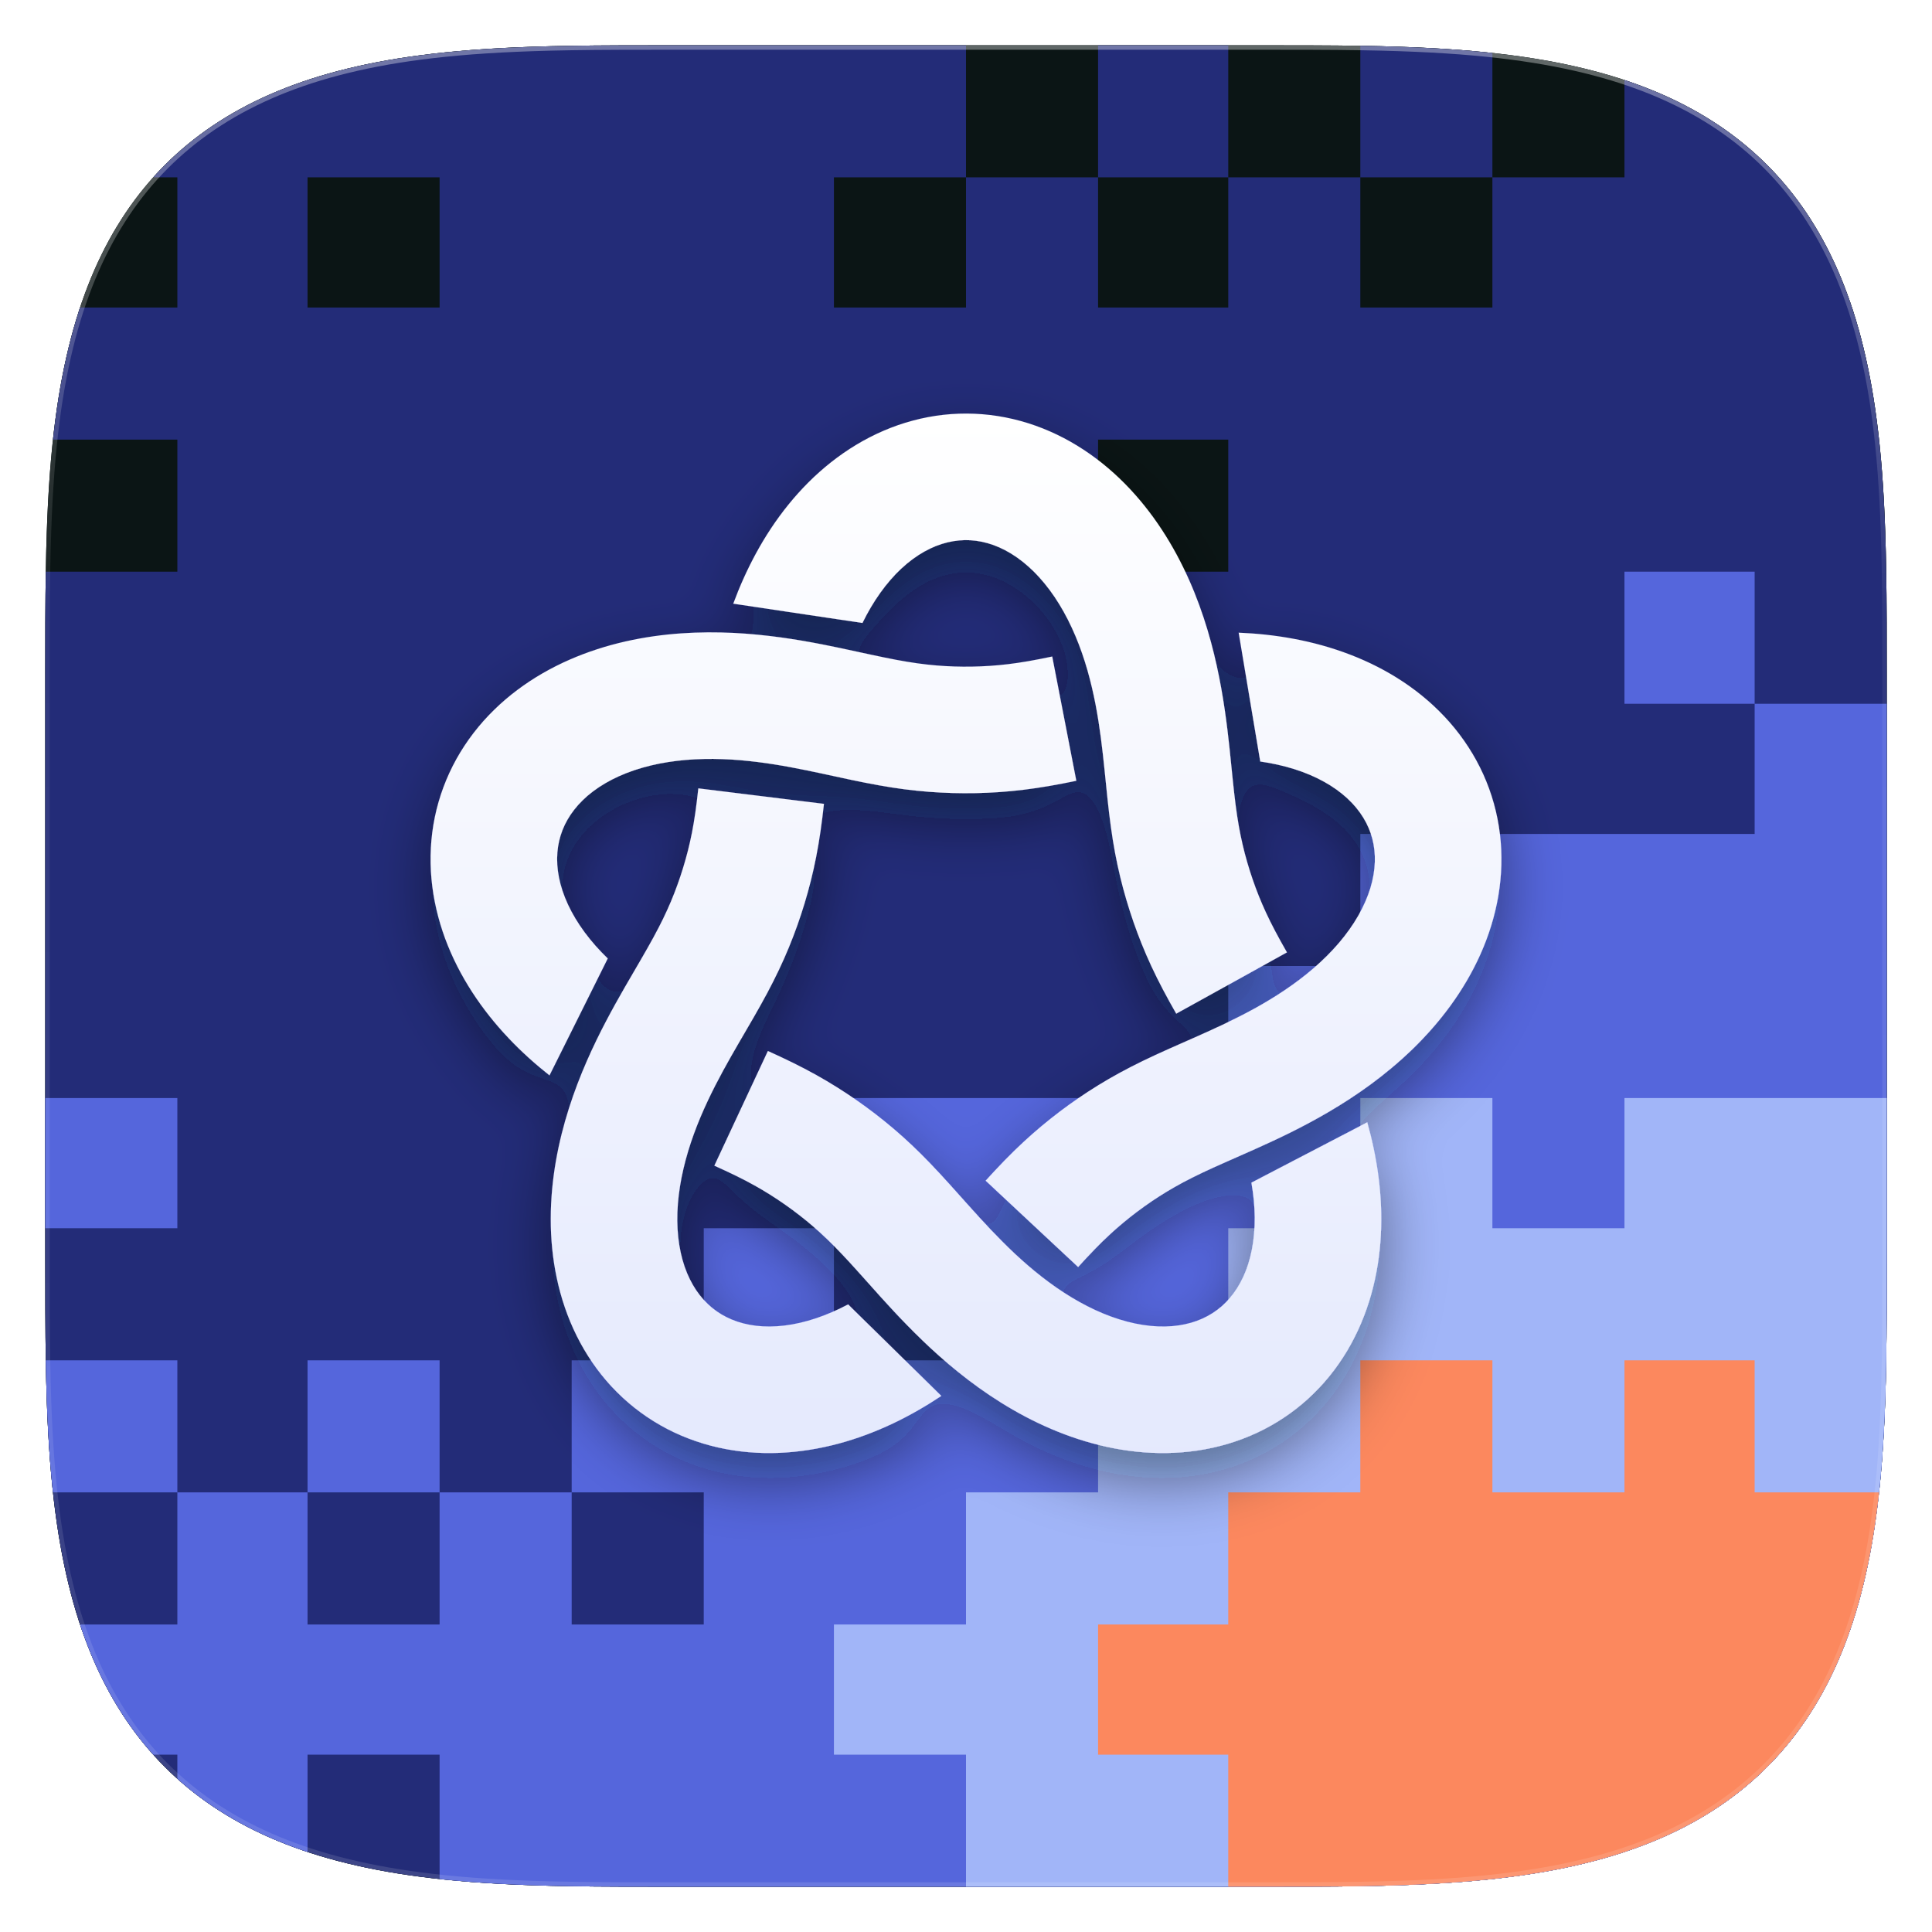
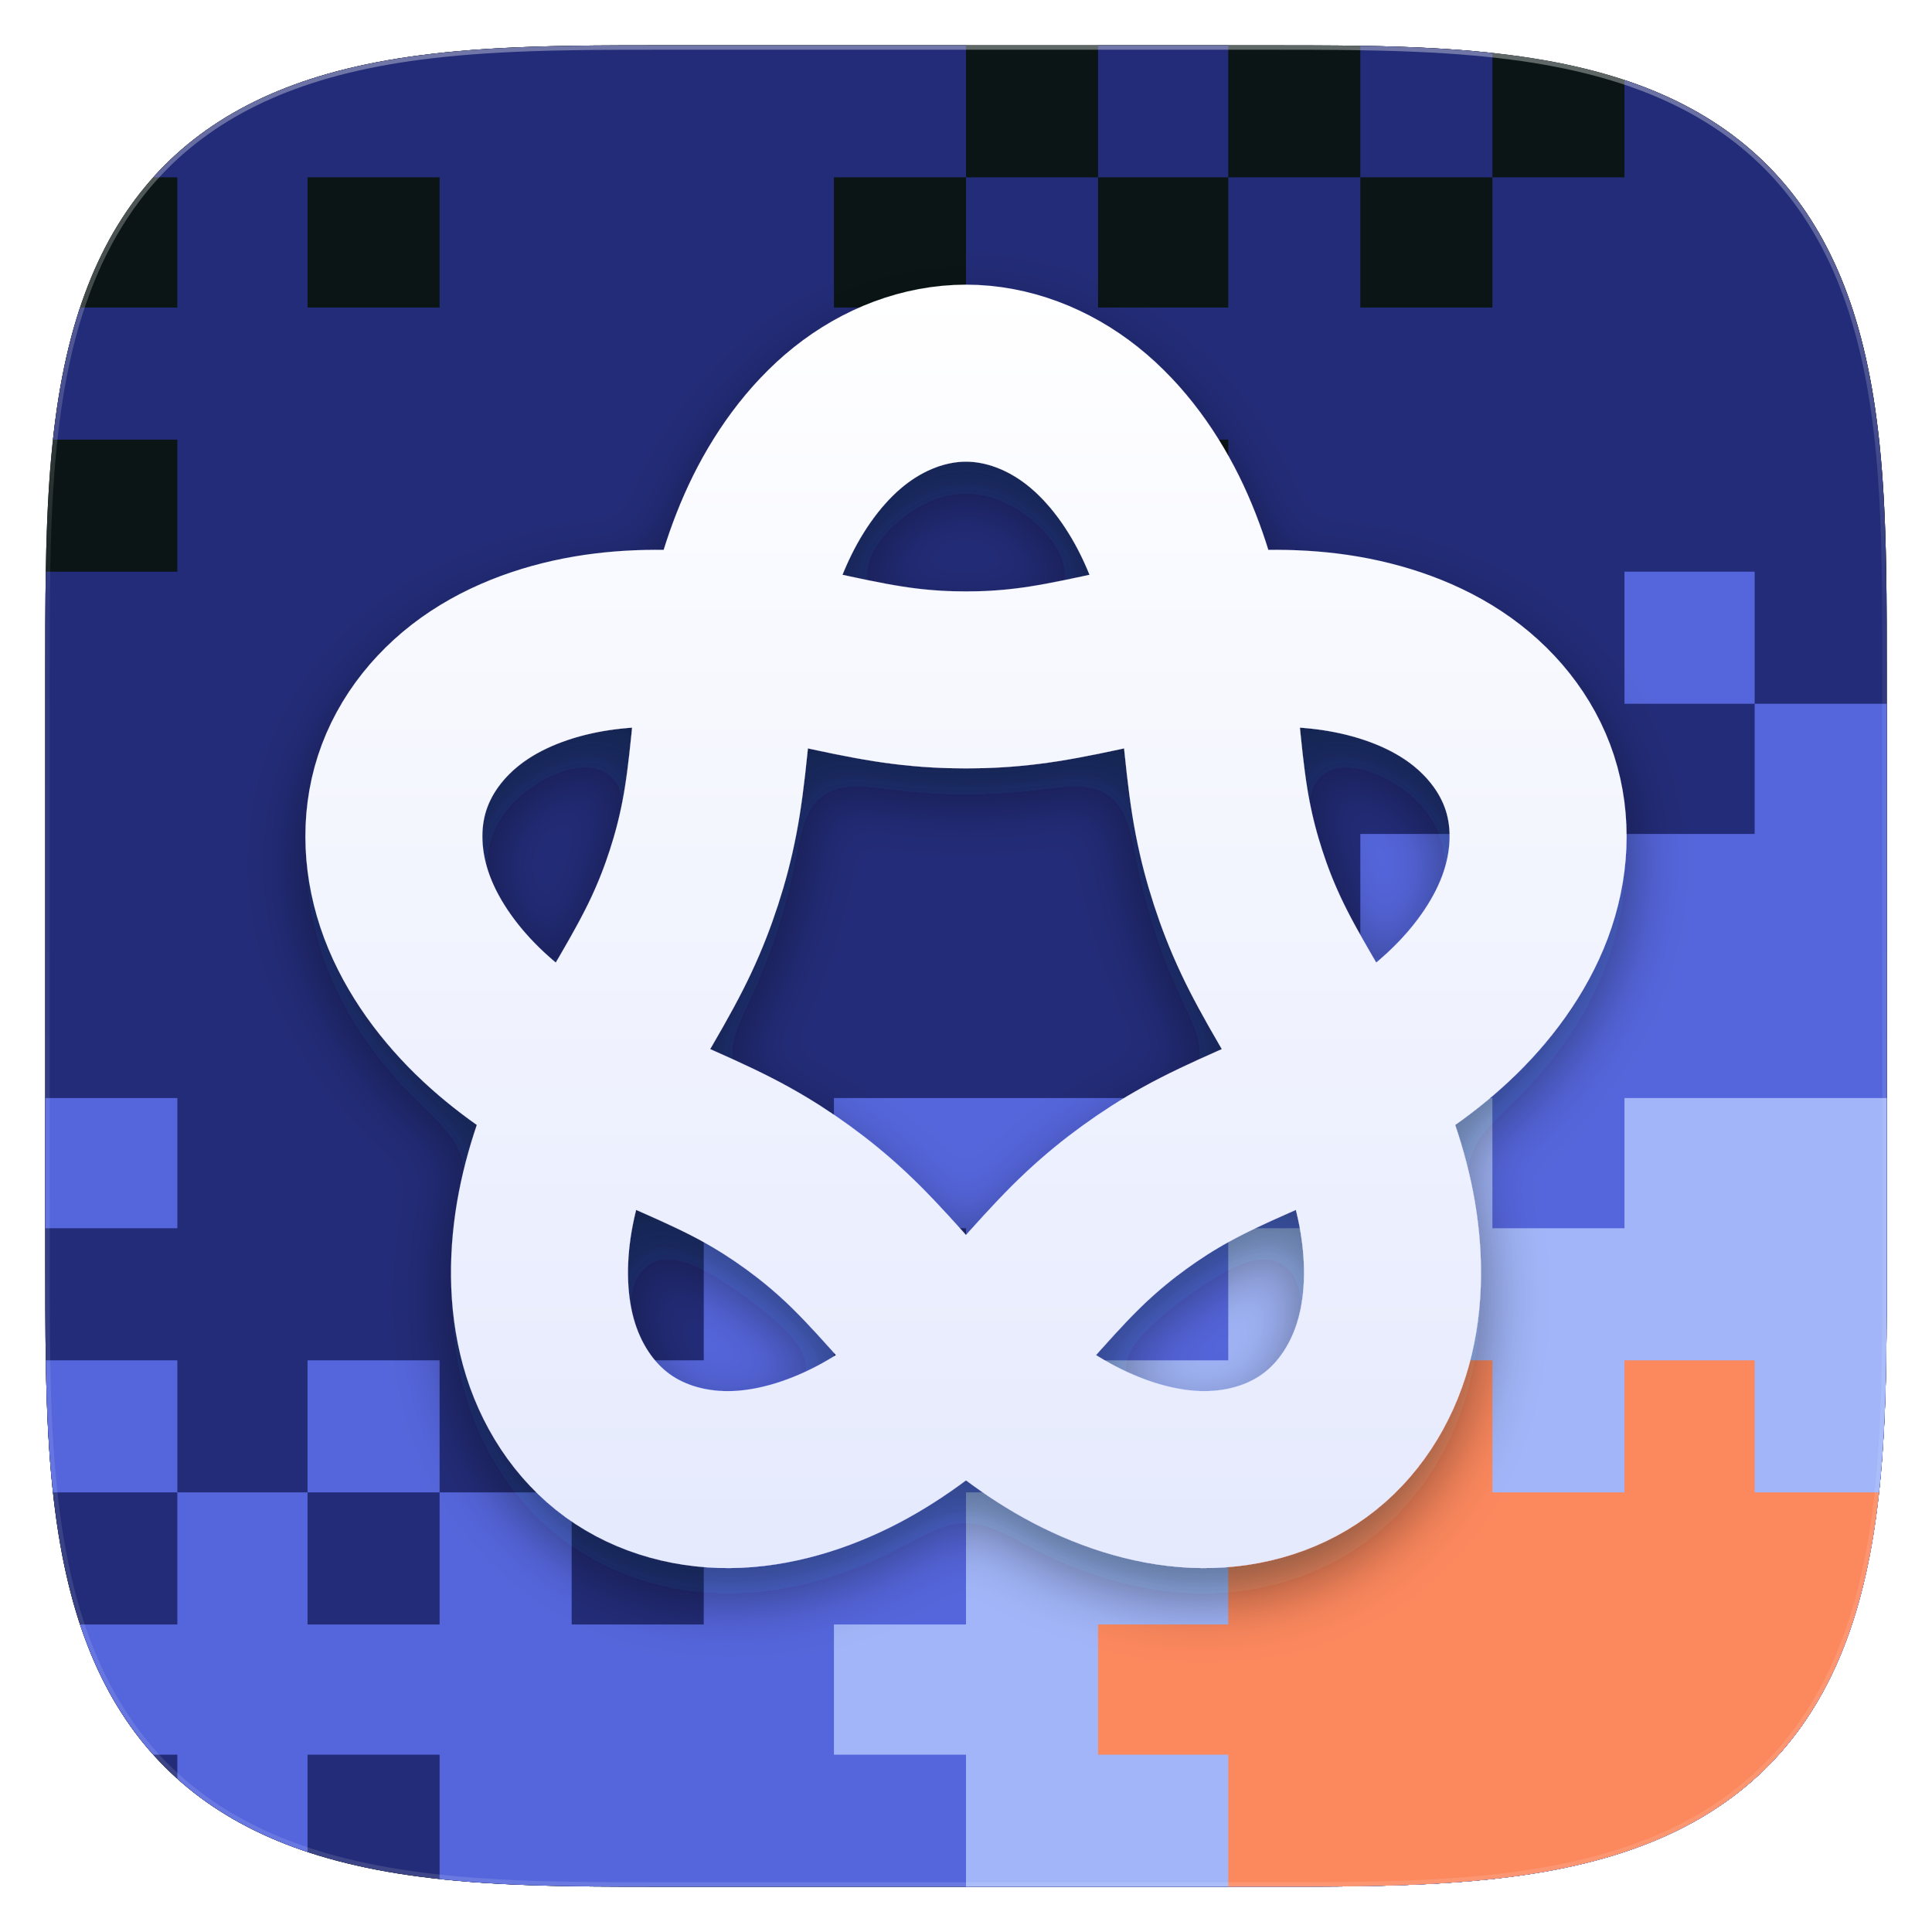
<svg xmlns="http://www.w3.org/2000/svg" width="1024" height="1024" viewBox="0 0 1024 1024">
  <defs>
    <clipPath id="tile">
      <path d="M665.20,24.00 L693.99,24.03 L709.01,24.12 L721.21,24.28 L731.87,24.49 L741.50,24.77 L750.39,25.11 L758.69,25.51 L766.53,25.98 L773.97,26.50 L781.07,27.09 L787.88,27.74 L794.43,28.45 L800.75,29.23 L806.86,30.06 L812.78,30.96 L818.52,31.92 L824.09,32.94 L829.52,34.03 L834.79,35.18 L839.94,36.39 L844.95,37.66 L849.85,38.99 L854.62,40.39 L859.29,41.85 L863.85,43.38 L868.30,44.97 L872.66,46.62 L876.92,48.33 L881.08,50.11 L885.16,51.95 L889.14,53.86 L893.04,55.83 L896.86,57.86 L900.59,59.96 L904.24,62.13 L907.81,64.36 L911.31,66.65 L914.72,69.01 L918.06,71.44 L921.33,73.94 L924.52,76.50 L927.64,79.13 L930.69,81.83 L933.67,84.59 L936.57,87.43 L939.41,90.33 L942.17,93.31 L944.87,96.36 L947.50,99.48 L950.06,102.67 L952.56,105.94 L954.99,109.28 L957.35,112.69 L959.64,116.19 L961.87,119.76 L964.04,123.41 L966.14,127.14 L968.17,130.96 L970.14,134.86 L972.05,138.84 L973.89,142.92 L975.67,147.08 L977.38,151.34 L979.03,155.70 L980.62,160.15 L982.15,164.71 L983.61,169.38 L985.01,174.15 L986.34,179.05 L987.61,184.06 L988.82,189.21 L989.97,194.48 L991.06,199.91 L992.08,205.48 L993.04,211.22 L993.94,217.14 L994.77,223.25 L995.55,229.57 L996.26,236.12 L996.91,242.93 L997.50,250.03 L998.02,257.47 L998.49,265.31 L998.89,273.61 L999.23,282.50 L999.51,292.13 L999.72,302.79 L999.88,314.99 L999.97,330.01 L1000.00,358.80 L1000.00,665.20 L999.97,693.99 L999.88,709.01 L999.72,721.21 L999.51,731.87 L999.23,741.50 L998.89,750.39 L998.49,758.69 L998.02,766.53 L997.50,773.97 L996.91,781.07 L996.26,787.88 L995.55,794.43 L994.77,800.75 L993.94,806.86 L993.04,812.78 L992.08,818.52 L991.06,824.09 L989.97,829.52 L988.82,834.79 L987.61,839.94 L986.34,844.95 L985.01,849.85 L983.61,854.62 L982.15,859.29 L980.62,863.85 L979.03,868.30 L977.38,872.66 L975.67,876.92 L973.89,881.08 L972.05,885.16 L970.14,889.14 L968.17,893.04 L966.14,896.86 L964.04,900.59 L961.87,904.24 L959.64,907.81 L957.35,911.31 L954.99,914.72 L952.56,918.06 L950.06,921.33 L947.50,924.52 L944.87,927.64 L942.17,930.69 L939.41,933.67 L936.57,936.57 L933.67,939.41 L930.69,942.17 L927.64,944.87 L924.52,947.50 L921.33,950.06 L918.06,952.56 L914.72,954.99 L911.31,957.35 L907.81,959.64 L904.24,961.87 L900.59,964.04 L896.86,966.14 L893.04,968.17 L889.14,970.14 L885.16,972.05 L881.08,973.89 L876.92,975.67 L872.66,977.38 L868.30,979.03 L863.85,980.62 L859.29,982.15 L854.62,983.61 L849.85,985.01 L844.95,986.34 L839.94,987.61 L834.79,988.82 L829.52,989.97 L824.09,991.06 L818.52,992.08 L812.78,993.04 L806.86,993.94 L800.75,994.77 L794.43,995.55 L787.88,996.26 L781.07,996.91 L773.97,997.50 L766.53,998.02 L758.69,998.49 L750.39,998.89 L741.50,999.23 L731.87,999.51 L721.21,999.72 L709.01,999.88 L693.99,999.97 L665.20,1000.00 L358.80,1000.00 L330.01,999.97 L314.99,999.88 L302.79,999.72 L292.13,999.51 L282.50,999.23 L273.61,998.89 L265.31,998.49 L257.47,998.02 L250.03,997.50 L242.93,996.91 L236.12,996.26 L229.57,995.55 L223.25,994.77 L217.14,993.94 L211.22,993.04 L205.48,992.08 L199.91,991.06 L194.48,989.97 L189.21,988.82 L184.06,987.61 L179.05,986.34 L174.15,985.01 L169.38,983.61 L164.71,982.15 L160.15,980.62 L155.70,979.03 L151.34,977.38 L147.08,975.67 L142.92,973.89 L138.84,972.05 L134.86,970.14 L130.96,968.17 L127.14,966.14 L123.41,964.04 L119.76,961.87 L116.19,959.64 L112.69,957.35 L109.28,954.99 L105.94,952.56 L102.67,950.06 L99.48,947.50 L96.36,944.87 L93.31,942.17 L90.33,939.41 L87.43,936.57 L84.59,933.67 L81.83,930.69 L79.13,927.64 L76.50,924.52 L73.94,921.33 L71.44,918.06 L69.01,914.72 L66.65,911.31 L64.36,907.81 L62.13,904.24 L59.96,900.59 L57.86,896.86 L55.83,893.04 L53.86,889.14 L51.95,885.16 L50.11,881.08 L48.33,876.92 L46.62,872.66 L44.97,868.30 L43.38,863.85 L41.85,859.29 L40.39,854.62 L38.99,849.85 L37.66,844.95 L36.39,839.94 L35.18,834.79 L34.03,829.52 L32.94,824.09 L31.92,818.52 L30.96,812.78 L30.06,806.86 L29.23,800.75 L28.45,794.43 L27.74,787.88 L27.09,781.07 L26.50,773.97 L25.98,766.53 L25.51,758.69 L25.11,750.39 L24.77,741.50 L24.49,731.87 L24.28,721.21 L24.12,709.01 L24.03,693.99 L24.00,665.20 L24.00,358.80 L24.03,330.01 L24.12,314.99 L24.28,302.79 L24.49,292.13 L24.77,282.50 L25.11,273.61 L25.51,265.31 L25.98,257.47 L26.50,250.03 L27.09,242.93 L27.74,236.12 L28.45,229.57 L29.23,223.25 L30.06,217.14 L30.96,211.22 L31.92,205.48 L32.94,199.91 L34.03,194.48 L35.18,189.21 L36.39,184.06 L37.66,179.05 L38.99,174.15 L40.39,169.38 L41.85,164.71 L43.38,160.15 L44.97,155.70 L46.62,151.34 L48.33,147.08 L50.11,142.92 L51.95,138.84 L53.86,134.86 L55.83,130.96 L57.86,127.14 L59.96,123.41 L62.13,119.76 L64.36,116.19 L66.65,112.69 L69.01,109.28 L71.44,105.94 L73.94,102.67 L76.50,99.48 L79.13,96.36 L81.83,93.31 L84.59,90.33 L87.43,87.43 L90.33,84.59 L93.31,81.83 L96.36,79.13 L99.48,76.50 L102.67,73.94 L105.94,71.44 L109.28,69.01 L112.69,66.65 L116.19,64.36 L119.76,62.13 L123.41,59.96 L127.14,57.86 L130.96,55.83 L134.86,53.86 L138.84,51.95 L142.92,50.11 L147.08,48.33 L151.34,46.62 L155.70,44.97 L160.15,43.38 L164.71,41.85 L169.38,40.39 L174.15,38.99 L179.05,37.66 L184.06,36.39 L189.21,35.18 L194.48,34.03 L199.91,32.94 L205.48,31.92 L211.22,30.96 L217.14,30.06 L223.25,29.23 L229.57,28.45 L236.12,27.74 L242.93,27.09 L250.03,26.50 L257.47,25.98 L265.31,25.51 L273.61,25.11 L282.50,24.77 L292.13,24.49 L302.79,24.28 L314.99,24.12 L330.01,24.03 L358.80,24.00 Z" />
    </clipPath>
-     <linearGradient id="markFill" x1="0" y1="219.2" x2="0" y2="804.8" gradientUnits="userSpaceOnUse">
+     <linearGradient id="markFill" x1="0" y1="150.9" x2="0" y2="873.1" gradientUnits="userSpaceOnUse">
      <stop offset="0" stop-color="#ffffff" />
      <stop offset="1" stop-color="#e3e8fd" />
    </linearGradient>
    <filter id="markShadow" x="-20%" y="-20%" width="140%" height="140%">
      <feGaussianBlur in="SourceAlpha" stdDeviation="16.6" />
      <feOffset dy="14.2" result="b" />
      <feFlood flood-color="#0b1515" flood-opacity="0.45" />
      <feComposite in2="b" operator="in" />
      <feMerge>
        <feMergeNode />
        <feMergeNode in="SourceGraphic" />
      </feMerge>
    </filter>
    <linearGradient id="rim" x1="0" y1="0" x2="0" y2="1">
      <stop offset="0" stop-color="#fff" stop-opacity="0.35" />
      <stop offset="0.3" stop-color="#fff" stop-opacity="0.06" />
      <stop offset="1" stop-color="#fff" stop-opacity="0.12" />
    </linearGradient>
  </defs>
  <g>
    <path d="M665.20,24.00 L693.99,24.03 L709.01,24.12 L721.21,24.28 L731.87,24.49 L741.50,24.77 L750.39,25.11 L758.69,25.51 L766.53,25.98 L773.97,26.50 L781.07,27.09 L787.88,27.74 L794.43,28.45 L800.75,29.23 L806.86,30.06 L812.78,30.96 L818.52,31.92 L824.09,32.94 L829.52,34.03 L834.79,35.18 L839.94,36.39 L844.95,37.66 L849.85,38.99 L854.62,40.39 L859.29,41.85 L863.85,43.38 L868.30,44.97 L872.66,46.62 L876.92,48.33 L881.08,50.11 L885.16,51.95 L889.14,53.86 L893.04,55.83 L896.86,57.86 L900.59,59.96 L904.24,62.13 L907.81,64.36 L911.31,66.65 L914.72,69.01 L918.06,71.44 L921.33,73.94 L924.52,76.50 L927.64,79.13 L930.69,81.83 L933.67,84.59 L936.57,87.43 L939.41,90.33 L942.17,93.31 L944.87,96.36 L947.50,99.48 L950.06,102.67 L952.56,105.94 L954.99,109.28 L957.35,112.69 L959.64,116.19 L961.87,119.76 L964.04,123.41 L966.14,127.14 L968.17,130.96 L970.14,134.86 L972.05,138.84 L973.89,142.92 L975.67,147.08 L977.38,151.34 L979.03,155.70 L980.62,160.15 L982.15,164.71 L983.61,169.38 L985.01,174.15 L986.34,179.05 L987.61,184.06 L988.82,189.21 L989.97,194.48 L991.06,199.91 L992.08,205.48 L993.04,211.22 L993.94,217.14 L994.77,223.25 L995.55,229.57 L996.26,236.12 L996.91,242.93 L997.50,250.03 L998.02,257.47 L998.49,265.31 L998.89,273.61 L999.23,282.50 L999.51,292.13 L999.72,302.79 L999.88,314.99 L999.97,330.01 L1000.00,358.80 L1000.00,665.20 L999.97,693.99 L999.88,709.01 L999.72,721.21 L999.51,731.87 L999.23,741.50 L998.89,750.39 L998.49,758.69 L998.02,766.53 L997.50,773.97 L996.91,781.07 L996.26,787.88 L995.55,794.43 L994.77,800.75 L993.94,806.86 L993.04,812.78 L992.08,818.52 L991.06,824.09 L989.97,829.52 L988.82,834.79 L987.61,839.94 L986.34,844.95 L985.01,849.85 L983.61,854.62 L982.15,859.29 L980.62,863.85 L979.03,868.30 L977.38,872.66 L975.67,876.92 L973.89,881.08 L972.05,885.16 L970.14,889.14 L968.17,893.04 L966.14,896.86 L964.04,900.59 L961.87,904.24 L959.64,907.81 L957.35,911.31 L954.99,914.72 L952.56,918.06 L950.06,921.33 L947.50,924.52 L944.87,927.64 L942.17,930.69 L939.41,933.67 L936.57,936.57 L933.67,939.41 L930.69,942.17 L927.64,944.87 L924.52,947.50 L921.33,950.06 L918.06,952.56 L914.72,954.99 L911.31,957.35 L907.81,959.64 L904.24,961.87 L900.59,964.04 L896.86,966.14 L893.04,968.17 L889.14,970.14 L885.16,972.05 L881.08,973.89 L876.92,975.67 L872.66,977.38 L868.30,979.03 L863.85,980.62 L859.29,982.15 L854.62,983.61 L849.85,985.01 L844.95,986.34 L839.94,987.61 L834.79,988.82 L829.52,989.97 L824.09,991.06 L818.52,992.08 L812.78,993.04 L806.86,993.94 L800.75,994.77 L794.43,995.55 L787.88,996.26 L781.07,996.91 L773.97,997.50 L766.53,998.02 L758.69,998.49 L750.39,998.89 L741.50,999.23 L731.87,999.51 L721.21,999.72 L709.01,999.88 L693.99,999.97 L665.20,1000.00 L358.80,1000.00 L330.01,999.97 L314.99,999.88 L302.79,999.72 L292.13,999.51 L282.50,999.23 L273.61,998.89 L265.31,998.49 L257.47,998.02 L250.03,997.50 L242.93,996.91 L236.12,996.26 L229.57,995.55 L223.25,994.77 L217.14,993.94 L211.22,993.04 L205.48,992.08 L199.91,991.06 L194.48,989.97 L189.21,988.82 L184.06,987.61 L179.05,986.34 L174.15,985.01 L169.38,983.61 L164.71,982.15 L160.15,980.62 L155.70,979.03 L151.34,977.38 L147.08,975.67 L142.92,973.89 L138.84,972.05 L134.86,970.14 L130.96,968.17 L127.14,966.14 L123.41,964.04 L119.76,961.87 L116.19,959.64 L112.69,957.35 L109.28,954.99 L105.94,952.56 L102.67,950.06 L99.48,947.50 L96.36,944.87 L93.31,942.17 L90.33,939.41 L87.43,936.57 L84.59,933.67 L81.83,930.69 L79.13,927.64 L76.50,924.52 L73.94,921.33 L71.44,918.06 L69.01,914.72 L66.65,911.31 L64.36,907.81 L62.13,904.24 L59.96,900.59 L57.86,896.86 L55.83,893.04 L53.86,889.14 L51.95,885.16 L50.11,881.08 L48.33,876.92 L46.62,872.66 L44.97,868.30 L43.38,863.85 L41.85,859.29 L40.39,854.62 L38.99,849.85 L37.66,844.95 L36.39,839.94 L35.18,834.79 L34.03,829.52 L32.94,824.09 L31.92,818.52 L30.96,812.78 L30.06,806.86 L29.23,800.75 L28.45,794.43 L27.74,787.88 L27.09,781.07 L26.50,773.97 L25.98,766.53 L25.51,758.69 L25.11,750.39 L24.77,741.50 L24.49,731.87 L24.28,721.21 L24.12,709.01 L24.03,693.99 L24.00,665.20 L24.00,358.80 L24.03,330.01 L24.12,314.99 L24.28,302.79 L24.49,292.13 L24.77,282.50 L25.11,273.61 L25.51,265.31 L25.98,257.47 L26.50,250.03 L27.09,242.93 L27.74,236.12 L28.45,229.57 L29.23,223.25 L30.06,217.14 L30.96,211.22 L31.92,205.48 L32.94,199.91 L34.03,194.48 L35.18,189.21 L36.39,184.06 L37.66,179.05 L38.99,174.15 L40.39,169.38 L41.85,164.71 L43.38,160.15 L44.97,155.70 L46.62,151.34 L48.33,147.08 L50.11,142.92 L51.95,138.84 L53.86,134.86 L55.83,130.96 L57.86,127.14 L59.96,123.41 L62.13,119.76 L64.36,116.19 L66.65,112.69 L69.01,109.28 L71.44,105.94 L73.94,102.67 L76.50,99.48 L79.13,96.36 L81.83,93.31 L84.59,90.33 L87.43,87.43 L90.33,84.59 L93.31,81.83 L96.36,79.13 L99.48,76.50 L102.67,73.94 L105.94,71.44 L109.28,69.01 L112.69,66.65 L116.19,64.36 L119.76,62.13 L123.41,59.96 L127.14,57.86 L130.96,55.83 L134.86,53.86 L138.84,51.95 L142.92,50.11 L147.08,48.33 L151.34,46.62 L155.70,44.97 L160.15,43.38 L164.71,41.85 L169.38,40.39 L174.15,38.99 L179.05,37.66 L184.06,36.39 L189.21,35.18 L194.48,34.03 L199.91,32.94 L205.48,31.92 L211.22,30.96 L217.14,30.06 L223.25,29.23 L229.57,28.45 L236.12,27.74 L242.93,27.09 L250.03,26.50 L257.47,25.98 L265.31,25.51 L273.61,25.11 L282.50,24.77 L292.13,24.49 L302.79,24.28 L314.99,24.12 L330.01,24.03 L358.80,24.00 Z" fill="#0b1515" />
  </g>
  <g clip-path="url(#tile)">
    <rect x="24" y="24" width="976" height="976" fill="#0b1515" />
    <path d="M24 24H512V94H24ZM582 24H651V94H582ZM721 24H791V94H721ZM861 24H1000V94H861ZM94 94H163V163H94ZM233 94H442V163H233ZM512 94H582V163H512ZM651 94H721V163H651ZM791 94H1000V163H791ZM24 163H1000V233H24ZM94 233H582V303H94ZM651 233H1000V303H651ZM24 303H1000V373H24ZM24 373H1000V442H24ZM24 442H1000V512H24ZM24 512H1000V582H24ZM24 582H1000V651H24ZM24 651H1000V721H24ZM24 721H1000V791H24ZM24 791H1000V861H24ZM24 861H1000V930H24ZM24 930H1000V1000H24Z" fill="#232c78" />
    <path d="M861 303H930V373H861ZM930 373H1000V442H930ZM721 442H1000V512H721ZM651 512H1000V582H651ZM24 582H94V651H24ZM442 582H1000V651H442ZM373 651H442V721H373ZM512 651H1000V721H512ZM24 721H94V791H24ZM163 721H233V791H163ZM303 721H1000V791H303ZM94 791H163V861H94ZM233 791H303V861H233ZM373 791H1000V861H373ZM24 861H1000V930H24ZM94 930H163V1000H94ZM233 930H1000V1000H233Z" fill="#5566dc" />
    <path d="M721 582H791V651H721ZM861 582H1000V651H861ZM651 651H1000V721H651ZM582 721H1000V791H582ZM512 791H1000V861H512ZM442 861H1000V930H442ZM512 930H1000V1000H512Z" fill="#a1b5f8" />
    <path d="M721 721H791V791H721ZM861 721H930V791H861ZM651 791H1000V861H651ZM582 861H1000V930H582ZM651 930H1000V1000H651Z" fill="#fc885e" />
  </g>
  <g filter="url(#markShadow)">
-     <path d="M724.67 594.86C727.24 604.01 729.32 613.68 730.62 623.70C731.92 633.73 732.43 644.11 731.87 654.60C731.32 665.09 729.69 675.69 726.78 686.04C723.87 696.39 719.65 706.49 714.07 715.87C708.48 725.26 701.51 733.91 693.37 741.33C685.24 748.74 675.93 754.91 665.96 759.53C655.98 764.16 645.35 767.24 634.59 768.83C623.82 770.42 612.93 770.52 602.30 769.40C591.66 768.28 581.28 765.94 571.38 762.71C561.48 759.49 552.06 755.37 543.25 750.72C534.44 746.06 526.24 740.86 518.68 735.44C511.13 730.02 504.22 724.38 497.93 718.80C491.64 713.22 485.98 707.70 480.85 702.45C475.73 697.20 471.14 692.23 467.00 687.65C462.86 683.07 459.15 678.88 455.78 675.12C452.40 671.35 449.35 668.00 446.51 665.00C443.67 662.00 441.04 659.33 438.51 656.89C435.97 654.45 433.53 652.23 431.09 650.12C428.65 648.01 426.21 646.02 423.73 644.10C421.25 642.17 418.74 640.32 416.18 638.52C413.61 636.72 411.01 634.98 408.32 633.29C405.62 631.59 402.85 629.94 399.88 628.29C396.92 626.64 393.77 624.99 390.27 623.27C386.78 621.56 382.93 619.77 378.62 617.83L407.00 557.05C411.58 559.12 416.00 561.18 420.25 563.27C424.49 565.37 428.57 567.49 432.47 569.66C436.36 571.83 440.09 574.04 443.66 576.28C447.24 578.52 450.67 580.80 454.01 583.13C457.36 585.47 460.62 587.86 463.87 590.35C467.11 592.85 470.34 595.45 473.58 598.20C476.82 600.96 480.08 603.88 483.35 606.97C486.62 610.07 489.91 613.34 493.22 616.79C496.53 620.24 499.87 623.86 503.27 627.63C506.68 631.39 510.15 635.31 513.77 639.35C517.38 643.38 521.14 647.53 525.13 651.73C529.12 655.94 533.33 660.19 537.81 664.40C542.29 668.60 547.05 672.74 552.07 676.66C557.10 680.59 562.39 684.29 567.86 687.60C573.34 690.91 578.99 693.82 584.68 696.17C590.37 698.53 596.08 700.32 601.62 701.48C607.16 702.64 612.51 703.16 617.50 703.07C622.49 702.98 627.12 702.28 631.32 701.07C635.51 699.87 639.28 698.15 642.69 695.97C646.09 693.80 649.14 691.14 651.86 687.96C654.58 684.78 656.98 681.05 658.96 676.76C660.94 672.47 662.50 667.62 663.53 662.31C664.56 657.01 665.07 651.26 665.02 645.28C664.97 639.30 664.36 633.08 663.27 626.84ZM498.92 739.87C491.01 745.14 482.45 750.11 473.32 754.44C464.19 758.77 454.47 762.46 444.32 765.18C434.18 767.89 423.60 769.62 412.85 770.05C402.11 770.47 391.20 769.59 380.55 767.18C369.90 764.76 359.51 760.81 349.95 755.36C340.38 749.91 331.64 742.97 324.16 734.92C316.68 726.86 310.46 717.70 305.62 707.95C300.78 698.20 297.32 687.88 295.10 677.42C292.88 666.96 291.89 656.36 291.91 645.95C291.92 635.53 292.92 625.31 294.62 615.49C296.33 605.67 298.74 596.26 301.56 587.40C304.38 578.54 307.61 570.23 310.98 562.52C314.34 554.82 317.84 547.72 321.24 541.23C324.65 534.73 327.97 528.84 331.04 523.48C334.12 518.13 336.95 513.31 339.49 508.94C342.03 504.56 344.27 500.62 346.25 497.00C348.23 493.37 349.95 490.05 351.49 486.88C353.03 483.71 354.39 480.70 355.64 477.73C356.89 474.76 358.03 471.82 359.09 468.87C360.16 465.92 361.14 462.95 362.06 459.96C362.98 456.97 363.83 453.95 364.61 450.87C365.39 447.78 366.10 444.63 366.76 441.31C367.41 437.98 368.00 434.47 368.56 430.61C369.11 426.76 369.62 422.55 370.13 417.85L436.71 426.06C436.16 431.06 435.56 435.90 434.89 440.58C434.21 445.27 433.44 449.80 432.58 454.18C431.72 458.55 430.78 462.78 429.75 466.87C428.72 470.96 427.62 474.93 426.43 478.83C425.25 482.74 423.98 486.58 422.61 490.44C421.24 494.29 419.76 498.17 418.14 502.10C416.52 506.03 414.76 510.03 412.82 514.10C410.89 518.17 408.79 522.31 406.54 526.52C404.28 530.74 401.87 535.03 399.34 539.43C396.80 543.83 394.15 548.34 391.43 553.03C388.71 557.72 385.93 562.58 383.16 567.67C380.40 572.76 377.65 578.08 375.04 583.64C372.43 589.20 369.96 595.00 367.78 600.99C365.60 606.98 363.71 613.16 362.26 619.39C360.80 625.62 359.78 631.90 359.30 638.04C358.82 644.17 358.88 650.16 359.49 655.79C360.10 661.41 361.26 666.66 362.88 671.38C364.51 676.10 366.61 680.28 369.05 683.90C371.50 687.52 374.29 690.58 377.41 693.14C380.54 695.71 384.00 697.79 387.87 699.39C391.74 701.00 396.02 702.12 400.71 702.68C405.41 703.24 410.50 703.22 415.87 702.56C421.23 701.91 426.85 700.61 432.53 698.71C438.20 696.82 443.93 694.32 449.53 691.35ZM291.24 569.97C283.78 564.08 276.41 557.48 269.47 550.13C262.53 542.78 256.02 534.68 250.30 525.87C244.59 517.06 239.67 507.53 235.94 497.45C232.22 487.36 229.69 476.71 228.69 465.83C227.69 454.96 228.25 443.86 230.47 433.08C232.70 422.30 236.60 411.84 241.95 402.23C247.30 392.63 254.09 383.88 261.86 376.27C269.64 368.66 278.39 362.17 287.65 356.83C296.92 351.49 306.69 347.28 316.60 344.07C326.50 340.86 336.54 338.65 346.40 337.24C356.27 335.83 365.96 335.22 375.26 335.16C384.56 335.11 393.46 335.61 401.83 336.43C410.19 337.25 418.02 338.38 425.25 339.61C432.49 340.85 439.12 342.18 445.16 343.45C451.21 344.72 456.66 345.93 461.61 346.99C466.55 348.05 470.99 348.97 475.05 349.73C479.11 350.49 482.80 351.10 486.29 351.58C489.78 352.07 493.06 352.43 496.27 352.70C499.49 352.97 502.63 353.15 505.77 353.25C508.90 353.35 512.03 353.37 515.16 353.32C518.29 353.27 521.42 353.14 524.59 352.93C527.77 352.72 530.98 352.43 534.35 352.02C537.72 351.61 541.24 351.09 545.08 350.43C548.91 349.76 553.07 348.95 557.70 347.98L570.47 413.84C565.54 414.86 560.76 415.79 556.09 416.59C551.43 417.39 546.88 418.06 542.45 418.60C538.02 419.14 533.71 419.54 529.50 419.83C525.29 420.12 521.18 420.29 517.10 420.37C513.02 420.45 508.98 420.43 504.89 420.32C500.79 420.21 496.66 420.00 492.41 419.68C488.17 419.35 483.82 418.91 479.36 418.33C474.89 417.74 470.30 417.03 465.60 416.18C460.89 415.34 456.07 414.37 451.10 413.33C446.13 412.28 441.02 411.15 435.72 410.01C430.42 408.88 424.94 407.73 419.24 406.67C413.55 405.61 407.64 404.64 401.54 403.88C395.45 403.12 389.17 402.56 382.80 402.34C376.42 402.12 369.97 402.23 363.59 402.77C357.22 403.31 350.93 404.28 344.94 405.72C338.96 407.16 333.28 409.07 328.12 411.38C322.96 413.70 318.33 416.43 314.34 419.43C310.36 422.44 307.02 425.72 304.34 429.17C301.65 432.61 299.61 436.21 298.13 439.98C296.66 443.74 295.75 447.68 295.42 451.85C295.09 456.03 295.35 460.45 296.27 465.08C297.18 469.72 298.78 474.56 301.06 479.46C303.34 484.36 306.31 489.30 309.87 494.12C313.42 498.93 317.57 503.60 322.12 508.01ZM388.65 319.96C391.95 311.04 395.95 302.00 400.79 293.13C405.63 284.25 411.32 275.56 417.94 267.40C424.55 259.24 432.09 251.62 440.54 244.96C448.98 238.30 458.32 232.60 468.36 228.29C478.39 223.98 489.12 221.08 500.06 219.86C511.00 218.65 522.15 219.12 532.94 221.25C543.73 223.37 554.15 227.12 563.79 232.16C573.43 237.21 582.30 243.52 590.25 250.68C598.19 257.84 605.22 265.84 611.33 274.27C617.44 282.70 622.64 291.56 627.03 300.51C631.42 309.45 635.00 318.48 637.93 327.31C640.85 336.13 643.13 344.76 644.93 352.97C646.74 361.18 648.08 368.97 649.14 376.23C650.21 383.49 650.99 390.21 651.65 396.35C652.31 402.49 652.84 408.05 653.36 413.08C653.88 418.11 654.38 422.62 654.91 426.71C655.44 430.81 656.01 434.51 656.62 437.98C657.24 441.44 657.91 444.68 658.65 447.82C659.38 450.96 660.18 454.00 661.06 457.02C661.93 460.03 662.87 463.01 663.89 465.97C664.90 468.93 665.99 471.87 667.17 474.82C668.35 477.78 669.63 480.74 671.06 483.82C672.49 486.90 674.07 490.08 675.89 493.53C677.70 496.97 679.76 500.68 682.11 504.78L623.43 537.27C620.93 532.90 618.57 528.64 616.37 524.45C614.16 520.26 612.12 516.14 610.24 512.10C608.36 508.05 606.64 504.08 605.07 500.16C603.50 496.25 602.06 492.39 600.72 488.54C599.39 484.68 598.15 480.83 596.99 476.90C595.83 472.98 594.75 468.98 593.75 464.84C592.75 460.71 591.83 456.44 591.00 452.01C590.17 447.58 589.44 443.00 588.79 438.26C588.13 433.52 587.56 428.64 587.02 423.59C586.49 418.54 585.98 413.33 585.42 407.94C584.87 402.55 584.26 396.98 583.51 391.24C582.76 385.49 581.85 379.57 580.70 373.54C579.54 367.51 578.12 361.36 576.37 355.23C574.61 349.10 572.51 343.00 570.02 337.10C567.54 331.21 564.67 325.53 561.45 320.28C558.24 315.03 554.67 310.22 550.87 306.03C547.07 301.84 543.05 298.27 538.95 295.41C534.86 292.55 530.71 290.39 526.61 288.90C522.50 287.42 518.44 286.58 514.41 286.34C510.37 286.11 506.35 286.46 502.28 287.44C498.20 288.41 494.08 290.02 489.95 292.33C485.83 294.63 481.72 297.64 477.76 301.33C473.81 305.01 470.02 309.36 466.55 314.23C463.07 319.10 459.91 324.49 457.12 330.18ZM656.52 335.34C666.02 335.72 675.86 336.73 685.80 338.60C695.73 340.46 705.76 343.19 715.57 346.96C725.37 350.72 734.95 355.54 743.89 361.51C752.83 367.48 761.14 374.61 768.34 382.82C775.54 391.04 781.61 400.34 786.15 410.37C790.69 420.40 793.68 431.15 794.99 442.07C796.31 452.99 795.96 464.05 794.14 474.78C792.33 485.51 789.06 495.90 784.71 505.67C780.35 515.43 774.92 524.59 768.79 533.00C762.66 541.42 755.84 549.11 748.69 556.05C741.54 562.98 734.06 569.18 726.57 574.69C719.08 580.20 711.58 585.03 704.33 589.28C697.08 593.54 690.08 597.22 683.50 600.48C676.93 603.73 670.78 606.55 665.15 609.07C659.51 611.60 654.39 613.83 649.76 615.88C645.14 617.93 641.01 619.79 637.27 621.56C633.54 623.33 630.20 625.01 627.09 626.67C623.99 628.33 621.12 629.96 618.36 631.63C615.60 633.31 612.95 635.01 610.35 636.77C607.76 638.53 605.22 640.35 602.71 642.23C600.21 644.11 597.75 646.05 595.31 648.09C592.86 650.13 590.44 652.26 587.95 654.57C585.47 656.87 582.92 659.36 580.21 662.16C577.50 664.95 574.61 668.05 571.44 671.55L522.40 625.78C525.78 622.06 529.10 618.50 532.41 615.10C535.71 611.71 539.00 608.50 542.26 605.46C545.53 602.42 548.78 599.57 552.02 596.86C555.25 594.15 558.48 591.59 561.73 589.13C564.98 586.67 568.27 584.30 571.64 581.99C575.02 579.67 578.49 577.41 582.11 575.18C585.74 572.95 589.51 570.75 593.47 568.60C597.42 566.44 601.56 564.33 605.86 562.24C610.16 560.16 614.63 558.10 619.27 556.03C623.91 553.96 628.70 551.87 633.66 549.67C638.61 547.48 643.72 545.18 648.95 542.69C654.18 540.20 659.53 537.51 664.91 534.55C670.29 531.58 675.70 528.34 680.99 524.77C686.27 521.21 691.43 517.32 696.27 513.14C701.11 508.95 705.62 504.47 709.62 499.79C713.62 495.11 717.09 490.23 719.90 485.32C722.71 480.41 724.86 475.48 726.32 470.71C727.77 465.93 728.54 461.32 728.69 456.95C728.84 452.59 728.38 448.47 727.36 444.56C726.33 440.65 724.76 436.93 722.57 433.36C720.38 429.79 717.58 426.36 714.11 423.15C710.64 419.94 706.51 416.96 701.78 414.34C697.06 411.71 691.75 409.46 686.04 407.66C680.33 405.86 674.23 404.51 667.96 403.62Z" fill="url(#markFill)" />
+     <path d="M512.00 197.78C533.94 197.78 555.75 206.15 573.93 220.65C592.11 235.15 606.54 255.52 616.60 277.07C626.65 298.62 632.47 321.12 636.05 341.26C639.63 361.40 641.15 379.19 642.70 394.32C644.24 409.45 645.81 422.08 648.02 433.47C650.22 444.86 652.95 455.07 656.22 465.14C659.49 475.21 663.29 485.07 668.20 495.58C673.11 506.09 679.26 517.23 686.91 530.38C694.55 543.53 703.77 558.82 712.71 577.22C721.66 595.61 730.18 617.24 734.71 640.58C739.24 663.93 739.54 688.89 733.35 711.31C727.17 733.72 714.44 753.32 696.69 766.21C678.95 779.10 656.38 785.15 633.15 784.11C609.92 783.06 586.27 775.06 565.47 763.54C544.66 752.02 526.73 737.23 512.00 723.04C497.27 708.86 485.58 695.36 475.43 684.03C465.29 672.69 456.60 663.40 448.12 655.48C439.64 647.56 431.43 640.90 422.87 634.68C414.30 628.46 405.43 622.71 395.28 617.09C385.13 611.48 373.61 606.08 359.69 599.94C345.78 593.79 329.33 586.84 311.29 577.22C293.24 567.59 273.63 555.11 256.25 538.88C238.86 522.66 223.94 502.63 215.77 480.87C207.60 459.10 206.38 435.76 213.16 414.90C219.94 394.04 234.64 375.88 254.05 363.07C273.45 350.26 297.29 342.83 320.89 339.93C344.49 337.02 367.69 338.44 387.95 341.26C408.21 344.08 425.60 348.13 440.47 351.33C455.34 354.54 467.83 356.95 479.35 358.37C490.86 359.80 501.41 360.36 512.00 360.36C522.59 360.36 533.14 359.80 544.65 358.37C556.17 356.95 568.66 354.54 583.53 351.33C598.40 348.13 615.79 344.08 636.05 341.26C656.31 338.44 679.51 337.02 703.11 339.93C726.71 342.83 750.55 350.26 769.95 363.07C789.36 375.88 804.06 394.04 810.84 414.90C817.62 435.76 816.40 459.10 808.23 480.87C800.06 502.63 785.14 522.66 767.75 538.88C750.37 555.11 730.76 567.59 712.71 577.22C694.67 586.84 678.22 593.79 664.31 599.94C650.39 606.08 638.87 611.48 628.72 617.09C618.57 622.71 609.70 628.46 601.13 634.68C592.57 640.90 584.36 647.56 575.88 655.48C567.40 663.40 558.71 672.69 548.57 684.03C538.42 695.36 526.73 708.86 512.00 723.04C497.27 737.23 479.34 752.02 458.53 763.54C437.73 775.06 414.08 783.06 390.85 784.11C367.62 785.15 345.05 779.10 327.31 766.21C309.56 753.32 296.83 733.72 290.65 711.31C284.46 688.89 284.76 663.93 289.29 640.58C293.82 617.24 302.34 595.61 311.29 577.22C320.23 558.82 329.45 543.53 337.09 530.38C344.74 517.23 350.89 506.09 355.80 495.58C360.71 485.07 364.51 475.21 367.78 465.14C371.05 455.07 373.78 444.86 375.98 433.47C378.19 422.08 379.76 409.45 381.30 394.32C382.85 379.19 384.37 361.40 387.95 341.26C391.53 321.12 397.35 298.62 407.40 277.07C417.46 255.52 431.89 235.15 450.07 220.65C468.25 206.15 490.06 197.78 512.00 197.78Z" fill="none" stroke="url(#markFill)" stroke-width="93.80" />
  </g>
  <path d="M665.20,24.00 L693.99,24.03 L709.01,24.12 L721.21,24.28 L731.87,24.49 L741.50,24.77 L750.39,25.11 L758.69,25.51 L766.53,25.98 L773.97,26.50 L781.07,27.09 L787.88,27.74 L794.43,28.45 L800.75,29.23 L806.86,30.06 L812.78,30.96 L818.52,31.92 L824.09,32.94 L829.52,34.03 L834.79,35.18 L839.94,36.39 L844.95,37.66 L849.85,38.99 L854.62,40.39 L859.29,41.85 L863.85,43.38 L868.30,44.97 L872.66,46.62 L876.92,48.33 L881.08,50.11 L885.16,51.95 L889.14,53.86 L893.04,55.83 L896.86,57.86 L900.59,59.96 L904.24,62.13 L907.81,64.36 L911.31,66.65 L914.72,69.01 L918.06,71.44 L921.33,73.94 L924.52,76.50 L927.64,79.13 L930.69,81.83 L933.67,84.59 L936.57,87.43 L939.41,90.33 L942.17,93.31 L944.87,96.36 L947.50,99.48 L950.06,102.67 L952.56,105.94 L954.99,109.28 L957.35,112.69 L959.64,116.19 L961.87,119.76 L964.04,123.41 L966.14,127.14 L968.17,130.96 L970.14,134.86 L972.05,138.84 L973.89,142.92 L975.67,147.08 L977.38,151.34 L979.03,155.70 L980.62,160.15 L982.15,164.71 L983.61,169.38 L985.01,174.15 L986.34,179.05 L987.61,184.06 L988.82,189.21 L989.97,194.48 L991.06,199.91 L992.08,205.48 L993.04,211.22 L993.94,217.14 L994.77,223.25 L995.55,229.57 L996.26,236.12 L996.91,242.93 L997.50,250.03 L998.02,257.47 L998.49,265.31 L998.89,273.61 L999.23,282.50 L999.51,292.13 L999.72,302.79 L999.88,314.99 L999.97,330.01 L1000.00,358.80 L1000.00,665.20 L999.97,693.99 L999.88,709.01 L999.72,721.21 L999.51,731.87 L999.23,741.50 L998.89,750.39 L998.49,758.69 L998.02,766.53 L997.50,773.97 L996.91,781.07 L996.26,787.88 L995.55,794.43 L994.77,800.75 L993.94,806.86 L993.04,812.78 L992.08,818.52 L991.06,824.09 L989.97,829.52 L988.82,834.79 L987.61,839.94 L986.34,844.95 L985.01,849.85 L983.61,854.62 L982.15,859.29 L980.62,863.85 L979.03,868.30 L977.38,872.66 L975.67,876.92 L973.89,881.08 L972.05,885.16 L970.14,889.14 L968.17,893.04 L966.14,896.86 L964.04,900.59 L961.87,904.24 L959.64,907.81 L957.35,911.31 L954.99,914.72 L952.56,918.06 L950.06,921.33 L947.50,924.52 L944.87,927.64 L942.17,930.69 L939.41,933.67 L936.57,936.57 L933.67,939.41 L930.69,942.17 L927.64,944.87 L924.52,947.50 L921.33,950.06 L918.06,952.56 L914.72,954.99 L911.31,957.35 L907.81,959.64 L904.24,961.87 L900.59,964.04 L896.86,966.14 L893.04,968.17 L889.14,970.14 L885.16,972.05 L881.08,973.89 L876.92,975.67 L872.66,977.38 L868.30,979.03 L863.85,980.62 L859.29,982.15 L854.62,983.61 L849.85,985.01 L844.95,986.34 L839.94,987.61 L834.79,988.82 L829.52,989.97 L824.09,991.06 L818.52,992.08 L812.78,993.04 L806.86,993.94 L800.75,994.77 L794.43,995.55 L787.88,996.26 L781.07,996.91 L773.97,997.50 L766.53,998.02 L758.69,998.49 L750.39,998.89 L741.50,999.23 L731.87,999.51 L721.21,999.72 L709.01,999.88 L693.99,999.97 L665.20,1000.00 L358.80,1000.00 L330.01,999.97 L314.99,999.88 L302.79,999.72 L292.13,999.51 L282.50,999.23 L273.61,998.89 L265.31,998.49 L257.47,998.02 L250.03,997.50 L242.93,996.91 L236.12,996.26 L229.57,995.55 L223.25,994.77 L217.14,993.94 L211.22,993.04 L205.48,992.08 L199.91,991.06 L194.48,989.97 L189.21,988.82 L184.06,987.61 L179.05,986.34 L174.15,985.01 L169.38,983.61 L164.71,982.15 L160.15,980.62 L155.70,979.03 L151.34,977.38 L147.08,975.67 L142.92,973.89 L138.84,972.05 L134.86,970.14 L130.96,968.17 L127.14,966.14 L123.41,964.04 L119.76,961.87 L116.19,959.64 L112.69,957.35 L109.28,954.99 L105.94,952.56 L102.67,950.06 L99.48,947.50 L96.36,944.87 L93.31,942.17 L90.33,939.41 L87.43,936.57 L84.59,933.67 L81.83,930.69 L79.13,927.64 L76.50,924.52 L73.94,921.33 L71.44,918.06 L69.01,914.72 L66.65,911.31 L64.36,907.81 L62.13,904.24 L59.96,900.59 L57.86,896.86 L55.83,893.04 L53.86,889.14 L51.95,885.16 L50.11,881.08 L48.33,876.92 L46.62,872.66 L44.97,868.30 L43.38,863.85 L41.85,859.29 L40.39,854.62 L38.99,849.85 L37.66,844.95 L36.39,839.94 L35.18,834.79 L34.03,829.52 L32.94,824.09 L31.92,818.52 L30.96,812.78 L30.06,806.86 L29.23,800.75 L28.45,794.43 L27.74,787.88 L27.09,781.07 L26.50,773.97 L25.98,766.53 L25.51,758.69 L25.11,750.39 L24.77,741.50 L24.49,731.87 L24.28,721.21 L24.12,709.01 L24.03,693.99 L24.00,665.20 L24.00,358.80 L24.03,330.01 L24.12,314.99 L24.28,302.79 L24.49,292.13 L24.77,282.50 L25.11,273.61 L25.51,265.31 L25.98,257.47 L26.50,250.03 L27.09,242.93 L27.74,236.12 L28.45,229.57 L29.23,223.25 L30.06,217.14 L30.96,211.22 L31.92,205.48 L32.94,199.91 L34.03,194.48 L35.18,189.21 L36.39,184.06 L37.66,179.05 L38.99,174.15 L40.39,169.38 L41.85,164.71 L43.38,160.15 L44.97,155.70 L46.62,151.34 L48.33,147.08 L50.11,142.92 L51.95,138.84 L53.86,134.86 L55.83,130.96 L57.86,127.14 L59.96,123.41 L62.13,119.76 L64.36,116.19 L66.65,112.69 L69.01,109.28 L71.44,105.94 L73.94,102.67 L76.50,99.48 L79.13,96.36 L81.83,93.31 L84.59,90.33 L87.43,87.43 L90.33,84.59 L93.31,81.83 L96.36,79.13 L99.48,76.50 L102.67,73.94 L105.94,71.44 L109.28,69.01 L112.69,66.65 L116.19,64.36 L119.76,62.13 L123.41,59.96 L127.14,57.86 L130.96,55.83 L134.86,53.86 L138.84,51.95 L142.92,50.11 L147.08,48.33 L151.34,46.62 L155.70,44.97 L160.15,43.38 L164.71,41.85 L169.38,40.39 L174.15,38.99 L179.05,37.66 L184.06,36.39 L189.21,35.18 L194.48,34.03 L199.91,32.94 L205.48,31.92 L211.22,30.96 L217.14,30.06 L223.25,29.23 L229.57,28.45 L236.12,27.74 L242.93,27.09 L250.03,26.50 L257.47,25.98 L265.31,25.51 L273.61,25.11 L282.50,24.77 L292.13,24.49 L302.79,24.28 L314.99,24.12 L330.01,24.03 L358.80,24.00 Z" fill="none" stroke="url(#rim)" stroke-width="4.7" clip-path="url(#tile)" />
</svg>
